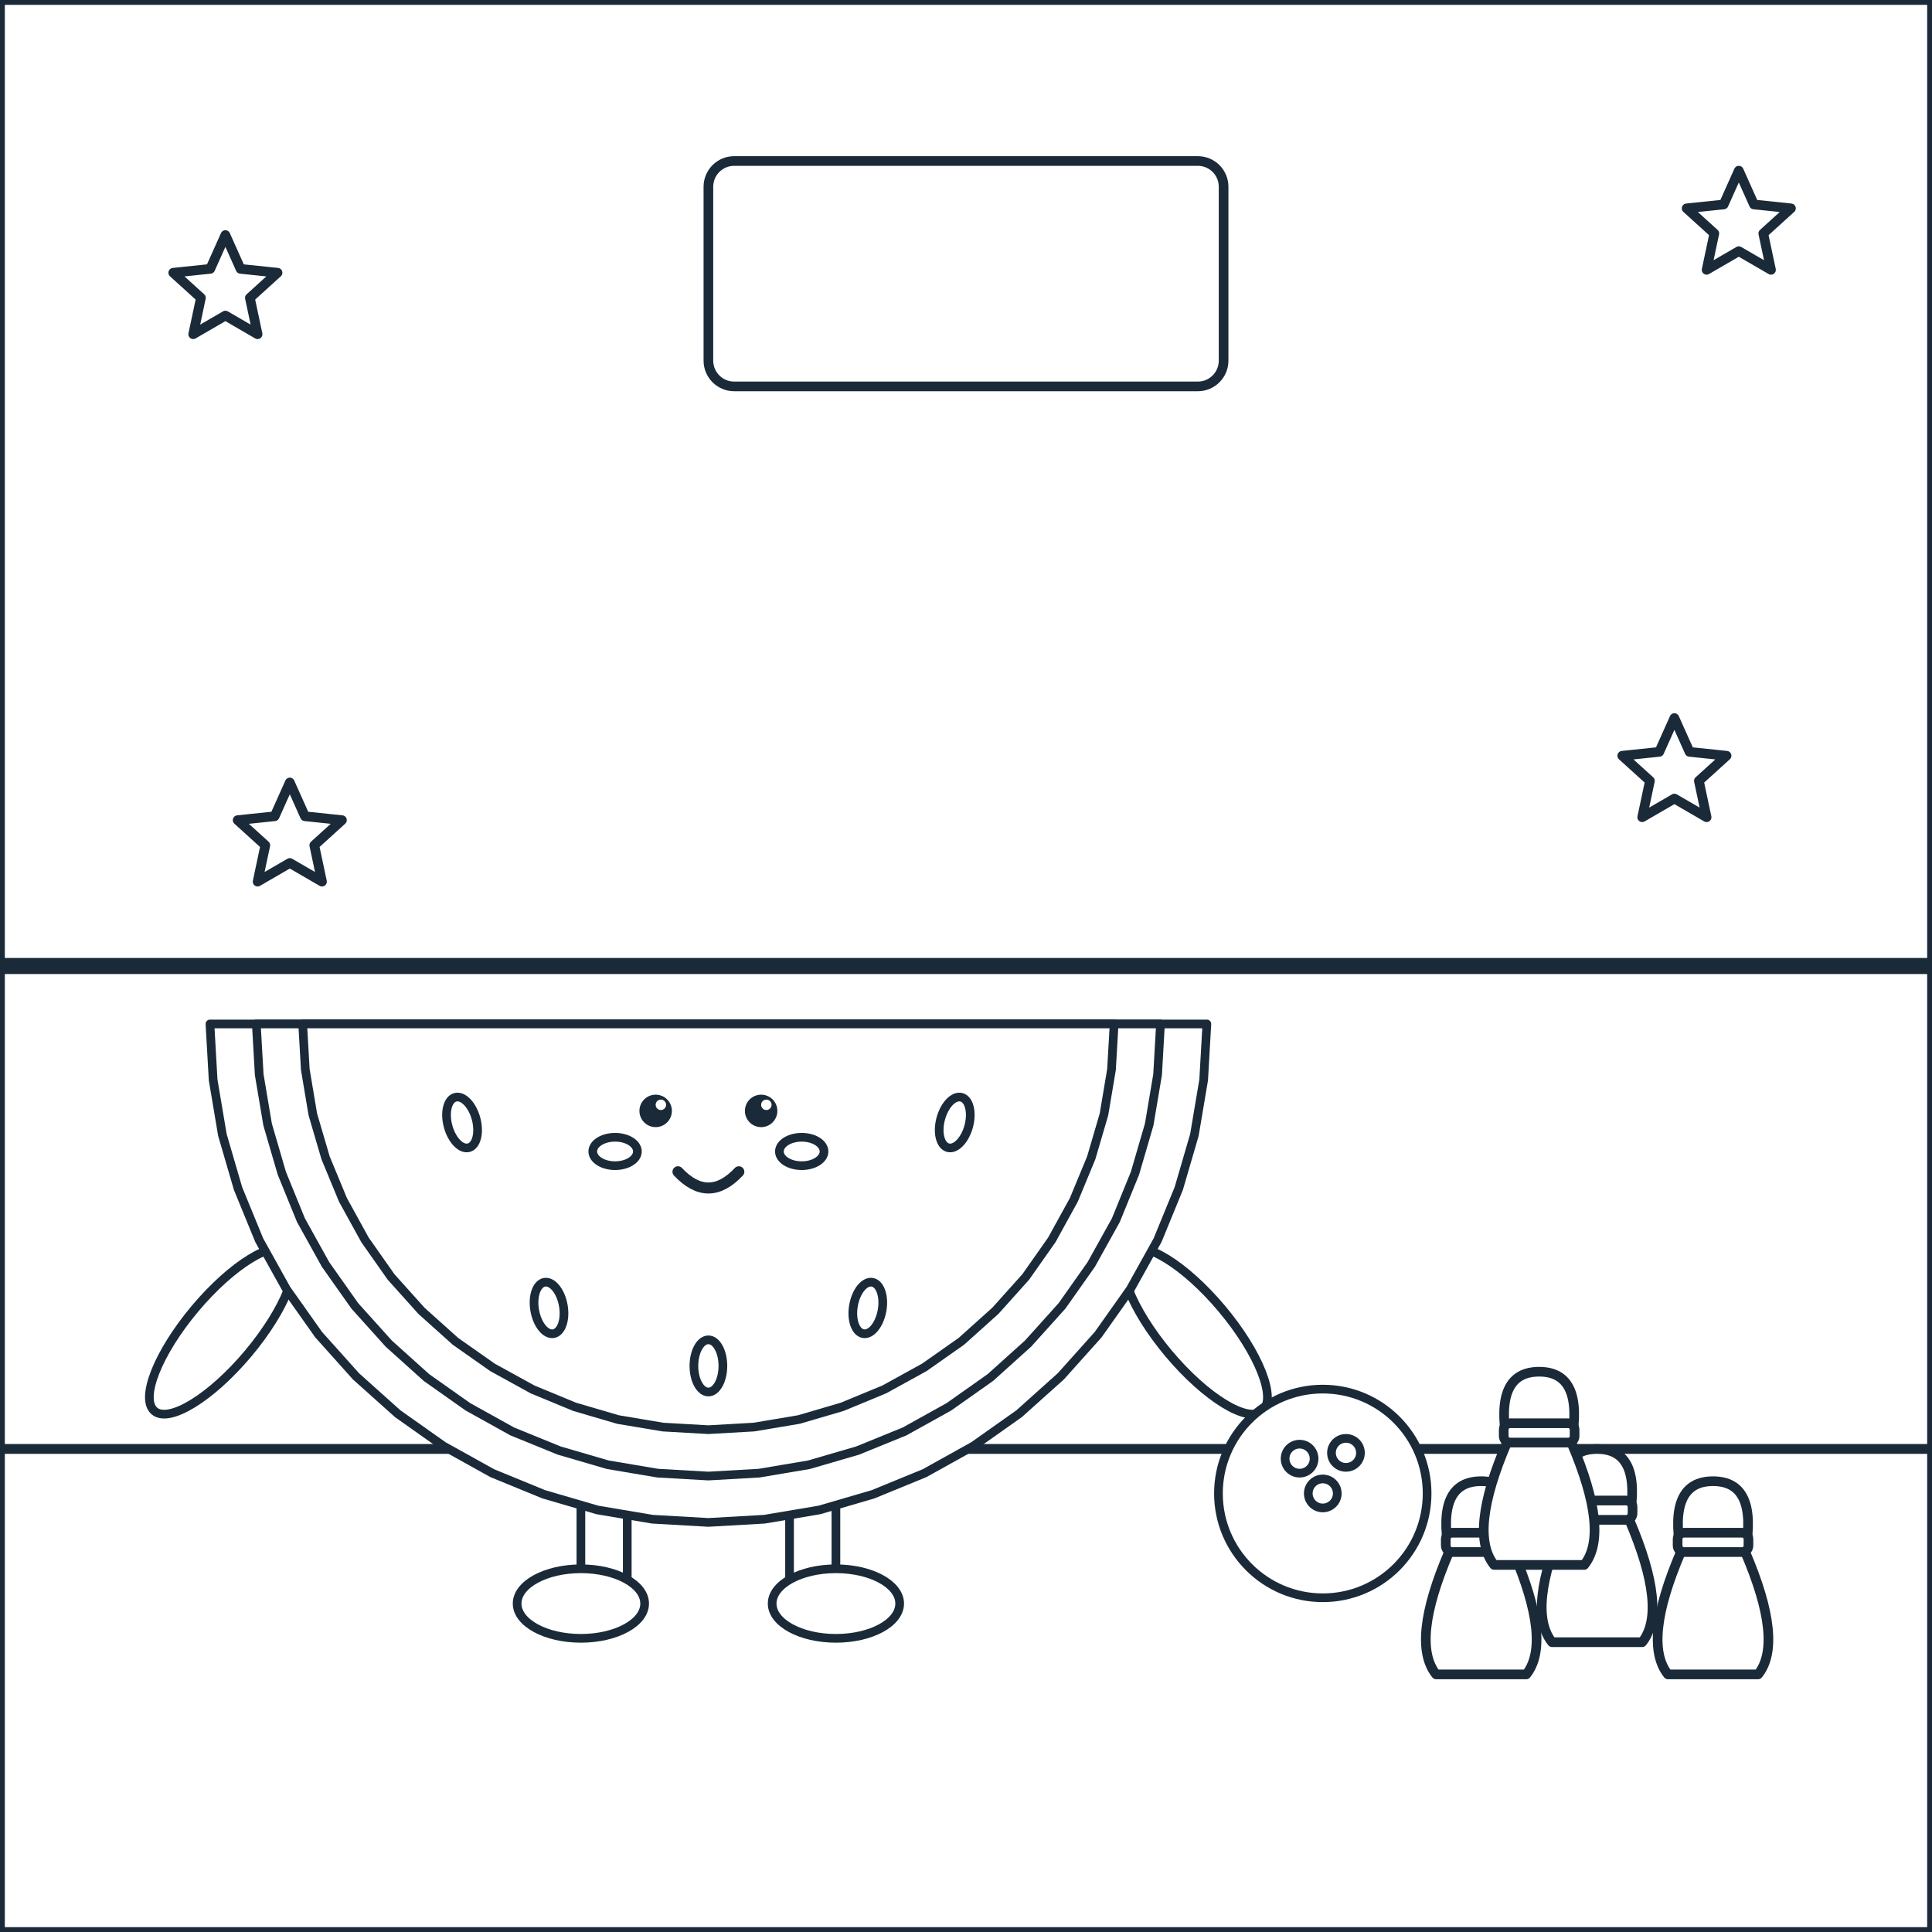
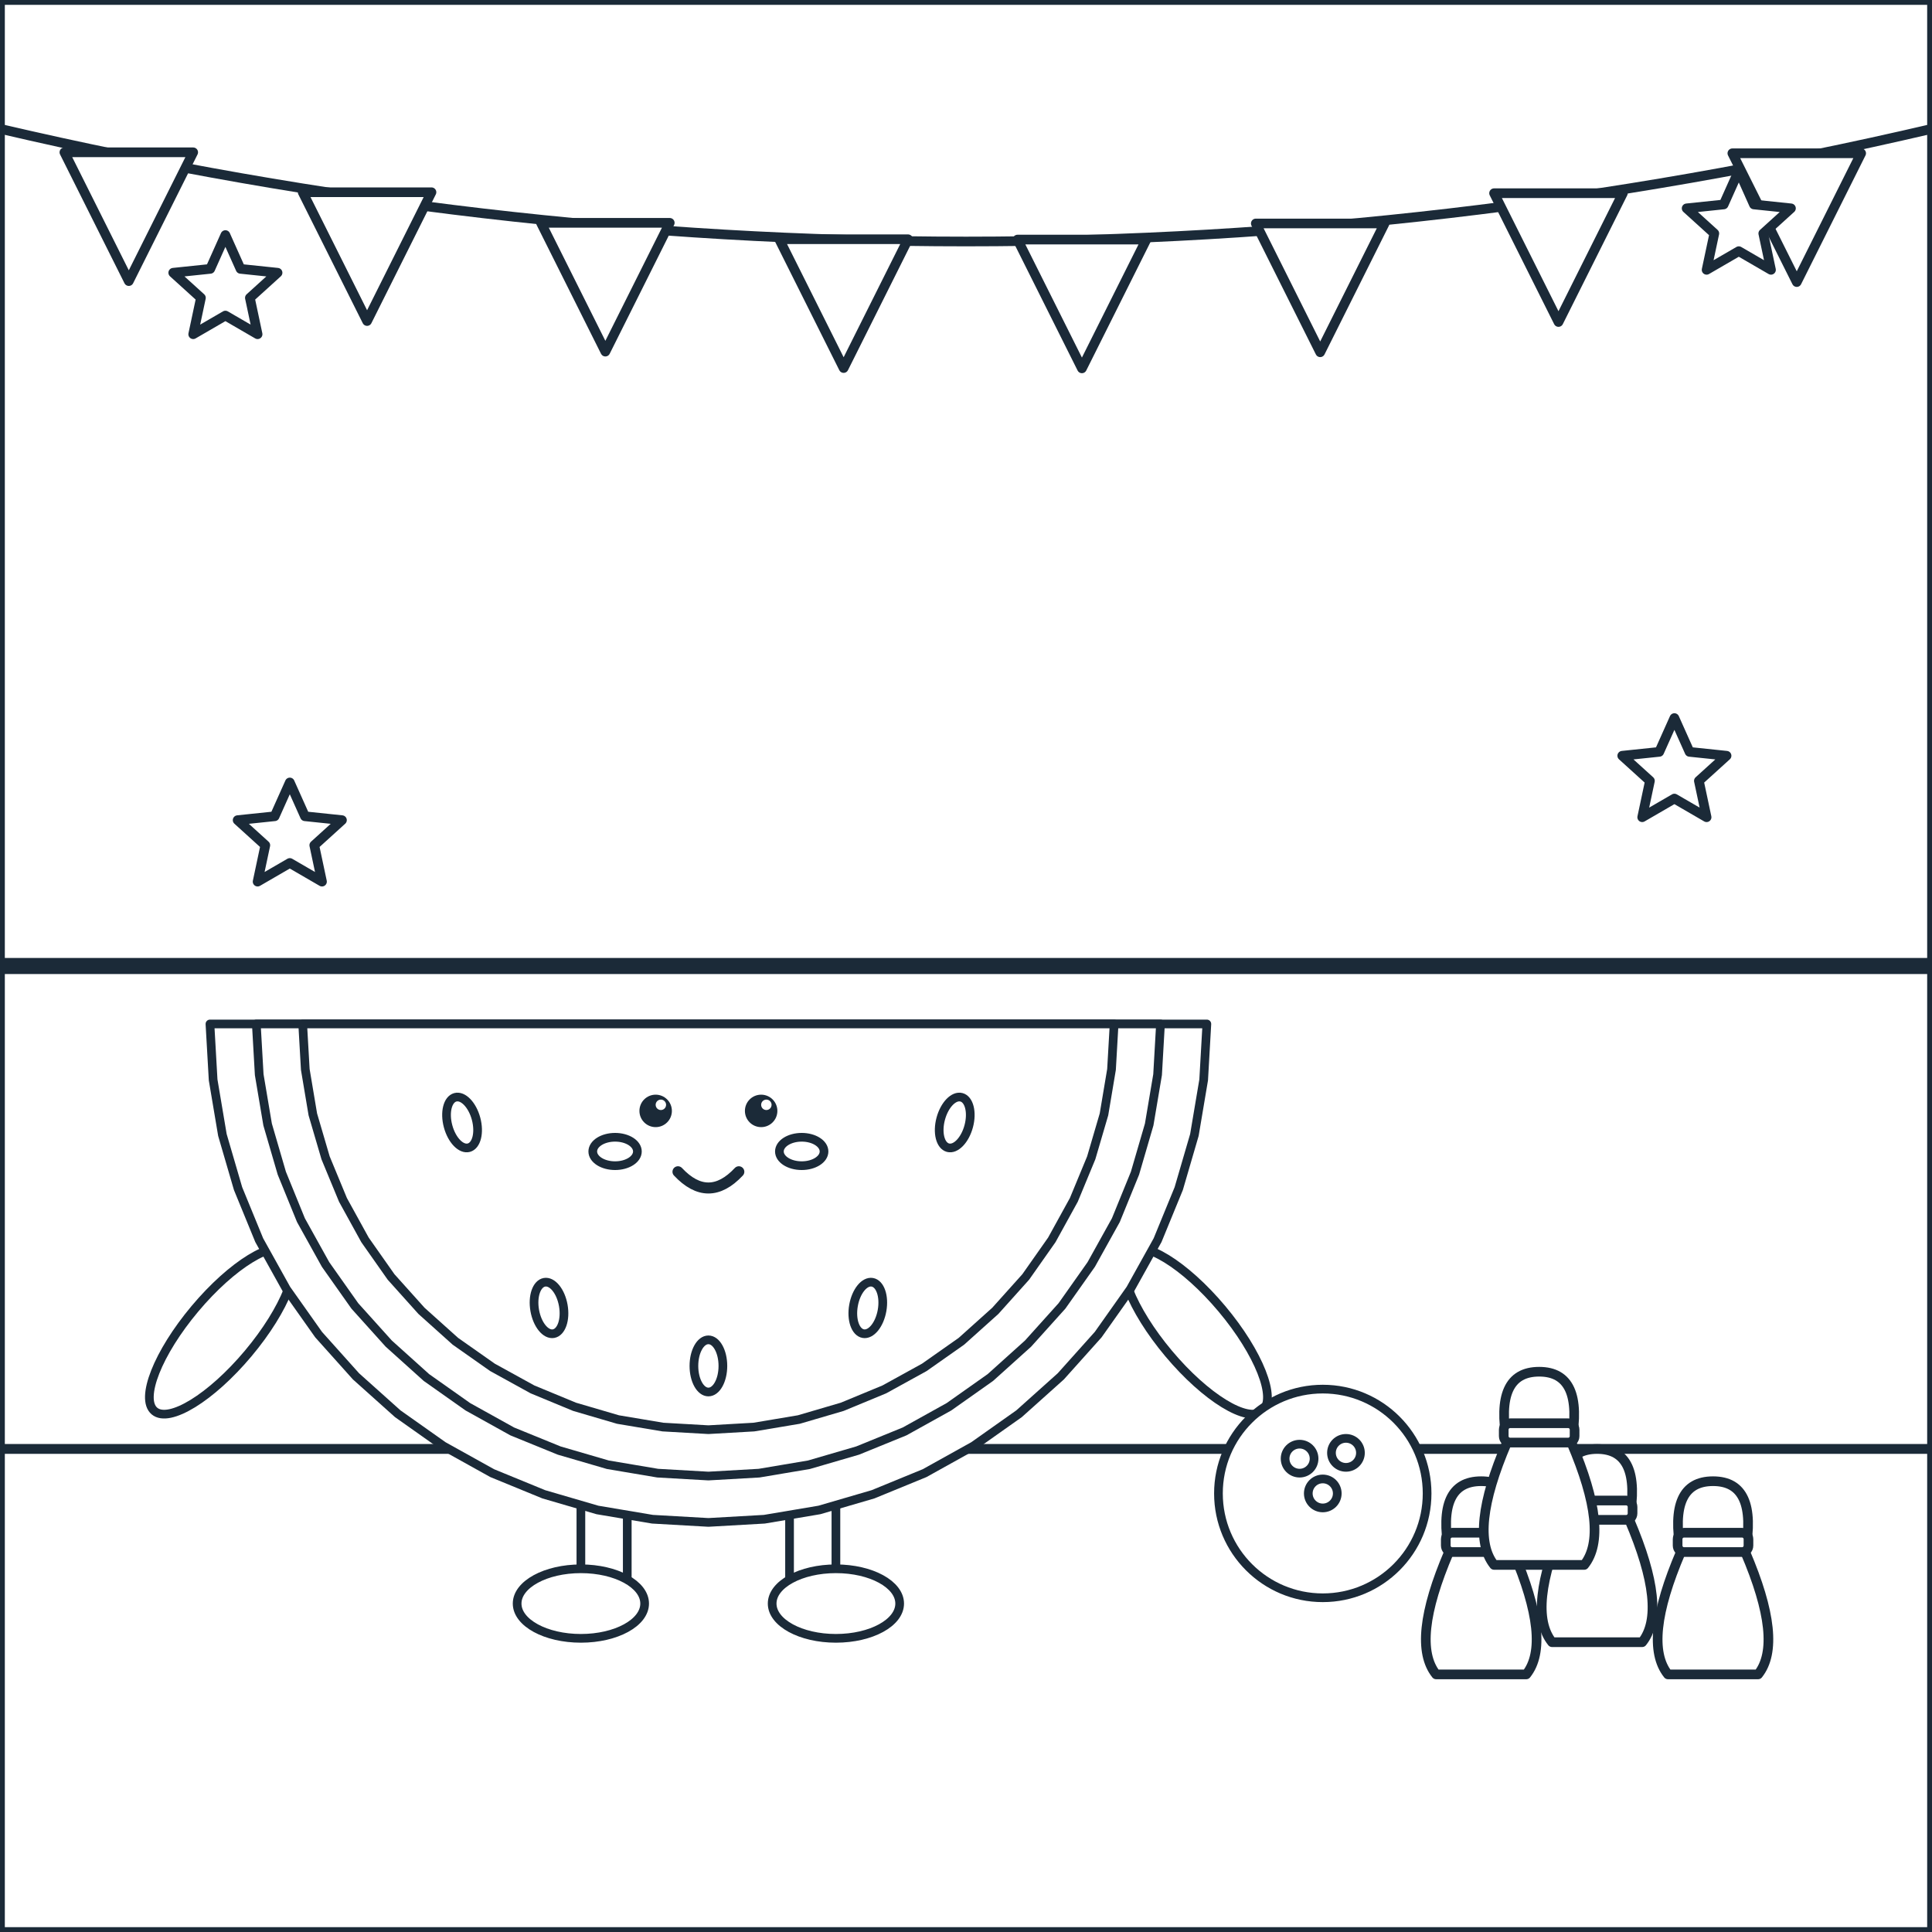
<svg xmlns="http://www.w3.org/2000/svg" viewBox="0 0 600 600" data-picture="dua-hau-the-thao--bowling">
  <g class="scene-back">
    <rect x="0" y="0" width="600" height="600" rx="0" id="r-nen-troi" data-region="nen-troi" class="region" fill="#FFFFFF" stroke="#1B2A38" stroke-width="3" stroke-linejoin="round" />
    <rect x="0" y="0" width="600" height="450" rx="0" id="r-tuong-nha-thi-dau" data-region="tuong-nha-thi-dau" class="region" fill="#FFFFFF" stroke="#1B2A38" stroke-width="3" stroke-linejoin="round" />
-     <rect x="220" y="50" width="160" height="70" rx="8" id="r-bang-ti-so" data-region="bang-ti-so" class="region" fill="#FFFFFF" stroke="#1B2A38" stroke-width="3" stroke-linejoin="round" />
    <g class="deco" pointer-events="none">
      <path d="M 0 300 L 600 300" fill="none" stroke="#1B2A38" stroke-width="5" stroke-linecap="round" stroke-linejoin="round" />
    </g>
+     <g class="deco" pointer-events="none">
+       <path d="M 0 40 Q 300 110 600 40" fill="none" stroke="#1B2A38" stroke-width="3" stroke-linecap="round" stroke-linejoin="round" />
+     </g>
+     <polygon points="20,47.3 60,47.3 40,87.3" id="r-co-nha-thi-dau-1" data-region="co-nha-thi-dau-1" class="region" fill="#FFFFFF" stroke="#1B2A38" stroke-width="3" stroke-linejoin="round" />
+     <polygon points="94,59.7 134,59.7 114,99.7" id="r-co-nha-thi-dau-2" data-region="co-nha-thi-dau-2" class="region" fill="#FFFFFF" stroke="#1B2A38" stroke-width="3" stroke-linejoin="round" />
+     <polygon points="168,69.2 208,69.2 188,109.2" id="r-co-nha-thi-dau-3" data-region="co-nha-thi-dau-3" class="region" fill="#FFFFFF" stroke="#1B2A38" stroke-width="3" stroke-linejoin="round" />
+     <polygon points="242,74.3 282,74.3 262,114.3" id="r-co-nha-thi-dau-4" data-region="co-nha-thi-dau-4" class="region" fill="#FFFFFF" stroke="#1B2A38" stroke-width="3" stroke-linejoin="round" />
+     <polygon points="316,74.4 356,74.4 336,114.4" id="r-co-nha-thi-dau-5" data-region="co-nha-thi-dau-5" class="region" fill="#FFFFFF" stroke="#1B2A38" stroke-width="3" stroke-linejoin="round" />
+     <polygon points="390,69.4 430,69.4 410,109.4" id="r-co-nha-thi-dau-6" data-region="co-nha-thi-dau-6" class="region" fill="#FFFFFF" stroke="#1B2A38" stroke-width="3" stroke-linejoin="round" />
+     <polygon points="464,60 504,60 484,100" id="r-co-nha-thi-dau-7" data-region="co-nha-thi-dau-7" class="region" fill="#FFFFFF" stroke="#1B2A38" stroke-width="3" stroke-linejoin="round" />
+     <polygon points="538,47.6 578,47.6 558,87.6" id="r-co-nha-thi-dau-8" data-region="co-nha-thi-dau-8" class="region" fill="#FFFFFF" stroke="#1B2A38" stroke-width="3" stroke-linejoin="round" />
    <polygon points="70,73 74.7,83.5 86.2,84.7 77.6,92.5 80,103.8 70,98 60,103.8 62.4,92.5 53.8,84.7 65.3,83.5" id="r-sao-lap-lanh-1" data-region="sao-lap-lanh-1" class="region" fill="#FFFFFF" stroke="#1B2A38" stroke-width="3" stroke-linejoin="round" />
    <polygon points="540,53 544.7,63.5 556.2,64.7 547.6,72.5 550,83.8 540,78 530,83.8 532.4,72.5 523.8,64.7 535.3,63.5" id="r-sao-lap-lanh-2" data-region="sao-lap-lanh-2" class="region" fill="#FFFFFF" stroke="#1B2A38" stroke-width="3" stroke-linejoin="round" />
    <polygon points="520,223 524.7,233.5 536.2,234.7 527.6,242.5 530,253.8 520,248 510,253.8 512.4,242.5 503.8,234.7 515.3,233.5" id="r-sao-lap-lanh-3" data-region="sao-lap-lanh-3" class="region" fill="#FFFFFF" stroke="#1B2A38" stroke-width="3" stroke-linejoin="round" />
    <polygon points="90,243 94.7,253.5 106.2,254.7 97.6,262.5 100,273.8 90,268 80,273.8 82.4,262.5 73.8,254.7 85.3,253.5" id="r-sao-lap-lanh-4" data-region="sao-lap-lanh-4" class="region" fill="#FFFFFF" stroke="#1B2A38" stroke-width="3" stroke-linejoin="round" />
    <rect x="0" y="450" width="600" height="150" rx="0" id="r-san-nha" data-region="san-nha" class="region" fill="#FFFFFF" stroke="#1B2A38" stroke-width="3" stroke-linejoin="round" />
  </g>
  <g id="subject" class="subject anim-float" transform="translate(-80 0) translate(300 480) scale(0.9) rotate(0) translate(-300 -480)">
    <ellipse cx="132" cy="406" rx="12" ry="36" transform="rotate(40 132 406)" id="r-tay-trai" data-region="tay-trai" class="region" fill="#FFFFFF" stroke="#1B2A38" stroke-width="3" stroke-linejoin="round" />
    <ellipse cx="468" cy="406" rx="12" ry="36" transform="rotate(-40 468 406)" id="r-tay-phai" data-region="tay-phai" class="region" fill="#FFFFFF" stroke="#1B2A38" stroke-width="3" stroke-linejoin="round" />
    <rect x="256" y="452" width="16" height="46" rx="7" id="r-chan-trai" data-region="chan-trai" class="region" fill="#FFFFFF" stroke="#1B2A38" stroke-width="3" stroke-linejoin="round" />
    <rect x="328" y="452" width="16" height="46" rx="7" id="r-chan-phai" data-region="chan-phai" class="region" fill="#FFFFFF" stroke="#1B2A38" stroke-width="3" stroke-linejoin="round" />
    <ellipse cx="256" cy="500" rx="22" ry="12" id="r-giay-trai" data-region="giay-trai" class="region" fill="#FFFFFF" stroke="#1B2A38" stroke-width="3" stroke-linejoin="round" />
    <ellipse cx="344" cy="500" rx="22" ry="12" id="r-giay-phai" data-region="giay-phai" class="region" fill="#FFFFFF" stroke="#1B2A38" stroke-width="3" stroke-linejoin="round" />
    <polygon points="472,300 470.9,319.3 467.7,338.3 462.3,356.8 455,374.6 445.6,391.5 434.5,407.2 421.6,421.6 407.2,434.5 391.5,445.6 374.6,455 356.8,462.3 338.3,467.7 319.3,470.9 300,472 280.7,470.9 261.7,467.7 243.2,462.3 225.4,455 208.5,445.6 192.8,434.5 178.4,421.6 165.5,407.2 154.4,391.5 145,374.6 137.7,356.8 132.3,338.3 129.1,319.3 128,300" id="r-vo-dua" data-region="vo-dua" class="region" fill="#FFFFFF" stroke="#1B2A38" stroke-width="3" stroke-linejoin="round" />
    <polygon points="456,300 455,317.5 452.1,334.7 447.2,351.5 440.6,367.7 432.1,383 422,397.3 410.3,410.3 397.3,422 383,432.1 367.7,440.6 351.5,447.2 334.7,452.1 317.5,455 300,456 282.5,455 265.3,452.1 248.5,447.2 232.3,440.6 217,432.1 202.7,422 189.7,410.3 178,397.3 167.9,383 159.4,367.7 152.8,351.5 147.9,334.7 145,317.5 144,300" id="r-cui-dua" data-region="cui-dua" class="region" fill="#FFFFFF" stroke="#1B2A38" stroke-width="3" stroke-linejoin="round" />
    <polygon points="440,300 439.1,315.7 436.5,331.2 432.1,346.2 426.1,360.7 418.5,374.5 409.5,387.3 399,399 387.3,409.5 374.5,418.5 360.7,426.1 346.2,432.1 331.2,436.5 315.7,439.1 300,440 284.3,439.1 268.8,436.5 253.8,432.1 239.3,426.1 225.5,418.5 212.7,409.5 201,399 190.5,387.3 181.5,374.5 173.9,360.7 167.9,346.2 163.5,331.2 160.9,315.7 160,300" id="r-ruot-dua" data-region="ruot-dua" class="region" fill="#FFFFFF" stroke="#1B2A38" stroke-width="3" stroke-linejoin="round" />
    <ellipse cx="215" cy="334" rx="5" ry="9" transform="rotate(-15 215 334)" id="r-hat-1" data-region="hat-1" class="region" fill="#FFFFFF" stroke="#1B2A38" stroke-width="3" stroke-linejoin="round" />
    <ellipse cx="385" cy="334" rx="5" ry="9" transform="rotate(15 385 334)" id="r-hat-2" data-region="hat-2" class="region" fill="#FFFFFF" stroke="#1B2A38" stroke-width="3" stroke-linejoin="round" />
    <ellipse cx="245" cy="398" rx="5" ry="9" transform="rotate(-10 245 398)" id="r-hat-3" data-region="hat-3" class="region" fill="#FFFFFF" stroke="#1B2A38" stroke-width="3" stroke-linejoin="round" />
    <ellipse cx="355" cy="398" rx="5" ry="9" transform="rotate(10 355 398)" id="r-hat-4" data-region="hat-4" class="region" fill="#FFFFFF" stroke="#1B2A38" stroke-width="3" stroke-linejoin="round" />
    <ellipse cx="300" cy="418" rx="5" ry="9" id="r-hat-5" data-region="hat-5" class="region" fill="#FFFFFF" stroke="#1B2A38" stroke-width="3" stroke-linejoin="round" />
    <g class="deco" pointer-events="none">
      <circle cx="281.8" cy="330" r="5.6" fill="#1B2A38" />
    </g>
    <g class="deco" pointer-events="none">
      <circle cx="318.2" cy="330" r="5.6" fill="#1B2A38" />
    </g>
    <g class="deco" pointer-events="none">
      <circle cx="283.6" cy="327.9" r="1.8" fill="#FFFFFF" />
    </g>
    <g class="deco" pointer-events="none">
      <circle cx="320" cy="327.9" r="1.8" fill="#FFFFFF" />
    </g>
    <ellipse cx="267.8" cy="344" rx="7.7" ry="4.9" id="r-ma-trai" data-region="ma-trai" class="region" fill="#FFFFFF" stroke="#1B2A38" stroke-width="3" stroke-linejoin="round" />
    <ellipse cx="332.2" cy="344" rx="7.7" ry="4.9" id="r-ma-phai" data-region="ma-phai" class="region" fill="#FFFFFF" stroke="#1B2A38" stroke-width="3" stroke-linejoin="round" />
    <g class="deco" pointer-events="none">
      <path d="M 289.5 351 Q 300 362.2 310.5 351" fill="none" stroke="#1B2A38" stroke-width="3.8" stroke-linecap="round" stroke-linejoin="round" />
    </g>
    <ellipse cx="512" cy="462" rx="36" ry="36" id="r-bong-bowling" data-region="bong-bowling" class="region" fill="#FFFFFF" stroke="#1B2A38" stroke-width="3" stroke-linejoin="round" />
    <ellipse cx="504" cy="450" rx="5" ry="5" id="r-lo-bowling-1" data-region="lo-bowling-1" class="region" fill="#FFFFFF" stroke="#1B2A38" stroke-width="3" stroke-linejoin="round" />
    <ellipse cx="520" cy="448" rx="5" ry="5" id="r-lo-bowling-2" data-region="lo-bowling-2" class="region" fill="#FFFFFF" stroke="#1B2A38" stroke-width="3" stroke-linejoin="round" />
    <ellipse cx="512" cy="462" rx="5" ry="5" id="r-lo-bowling-3" data-region="lo-bowling-3" class="region" fill="#FFFFFF" stroke="#1B2A38" stroke-width="3" stroke-linejoin="round" />
  </g>
  <g class="scene-front">
    <path d="M 460 460 Q 474 460 470 482 Q 482 510 474 520 L 446 520 Q 438 510 450 482 Q 446 460 460 460 Z" id="r-ky-bowling-1" data-region="ky-bowling-1" class="region" fill="#FFFFFF" stroke="#1B2A38" stroke-width="3" stroke-linejoin="round" />
    <rect x="449" y="476" width="22" height="6" rx="2" id="r-soc-ky-1" data-region="soc-ky-1" class="region" fill="#FFFFFF" stroke="#1B2A38" stroke-width="3" stroke-linejoin="round" />
    <path d="M 496 450 Q 510 450 506 472 Q 518 500 510 510 L 482 510 Q 474 500 486 472 Q 482 450 496 450 Z" id="r-ky-bowling-2" data-region="ky-bowling-2" class="region" fill="#FFFFFF" stroke="#1B2A38" stroke-width="3" stroke-linejoin="round" />
    <rect x="485" y="466" width="22" height="6" rx="2" id="r-soc-ky-2" data-region="soc-ky-2" class="region" fill="#FFFFFF" stroke="#1B2A38" stroke-width="3" stroke-linejoin="round" />
    <path d="M 532 460 Q 546 460 542 482 Q 554 510 546 520 L 518 520 Q 510 510 522 482 Q 518 460 532 460 Z" id="r-ky-bowling-3" data-region="ky-bowling-3" class="region" fill="#FFFFFF" stroke="#1B2A38" stroke-width="3" stroke-linejoin="round" />
    <rect x="521" y="476" width="22" height="6" rx="2" id="r-soc-ky-3" data-region="soc-ky-3" class="region" fill="#FFFFFF" stroke="#1B2A38" stroke-width="3" stroke-linejoin="round" />
    <path d="M 478 426 Q 492 426 488 448 Q 500 476 492 486 L 464 486 Q 456 476 468 448 Q 464 426 478 426 Z" id="r-ky-bowling-4" data-region="ky-bowling-4" class="region" fill="#FFFFFF" stroke="#1B2A38" stroke-width="3" stroke-linejoin="round" />
    <rect x="467" y="442" width="22" height="6" rx="2" id="r-soc-ky-4" data-region="soc-ky-4" class="region" fill="#FFFFFF" stroke="#1B2A38" stroke-width="3" stroke-linejoin="round" />
  </g>
</svg>
